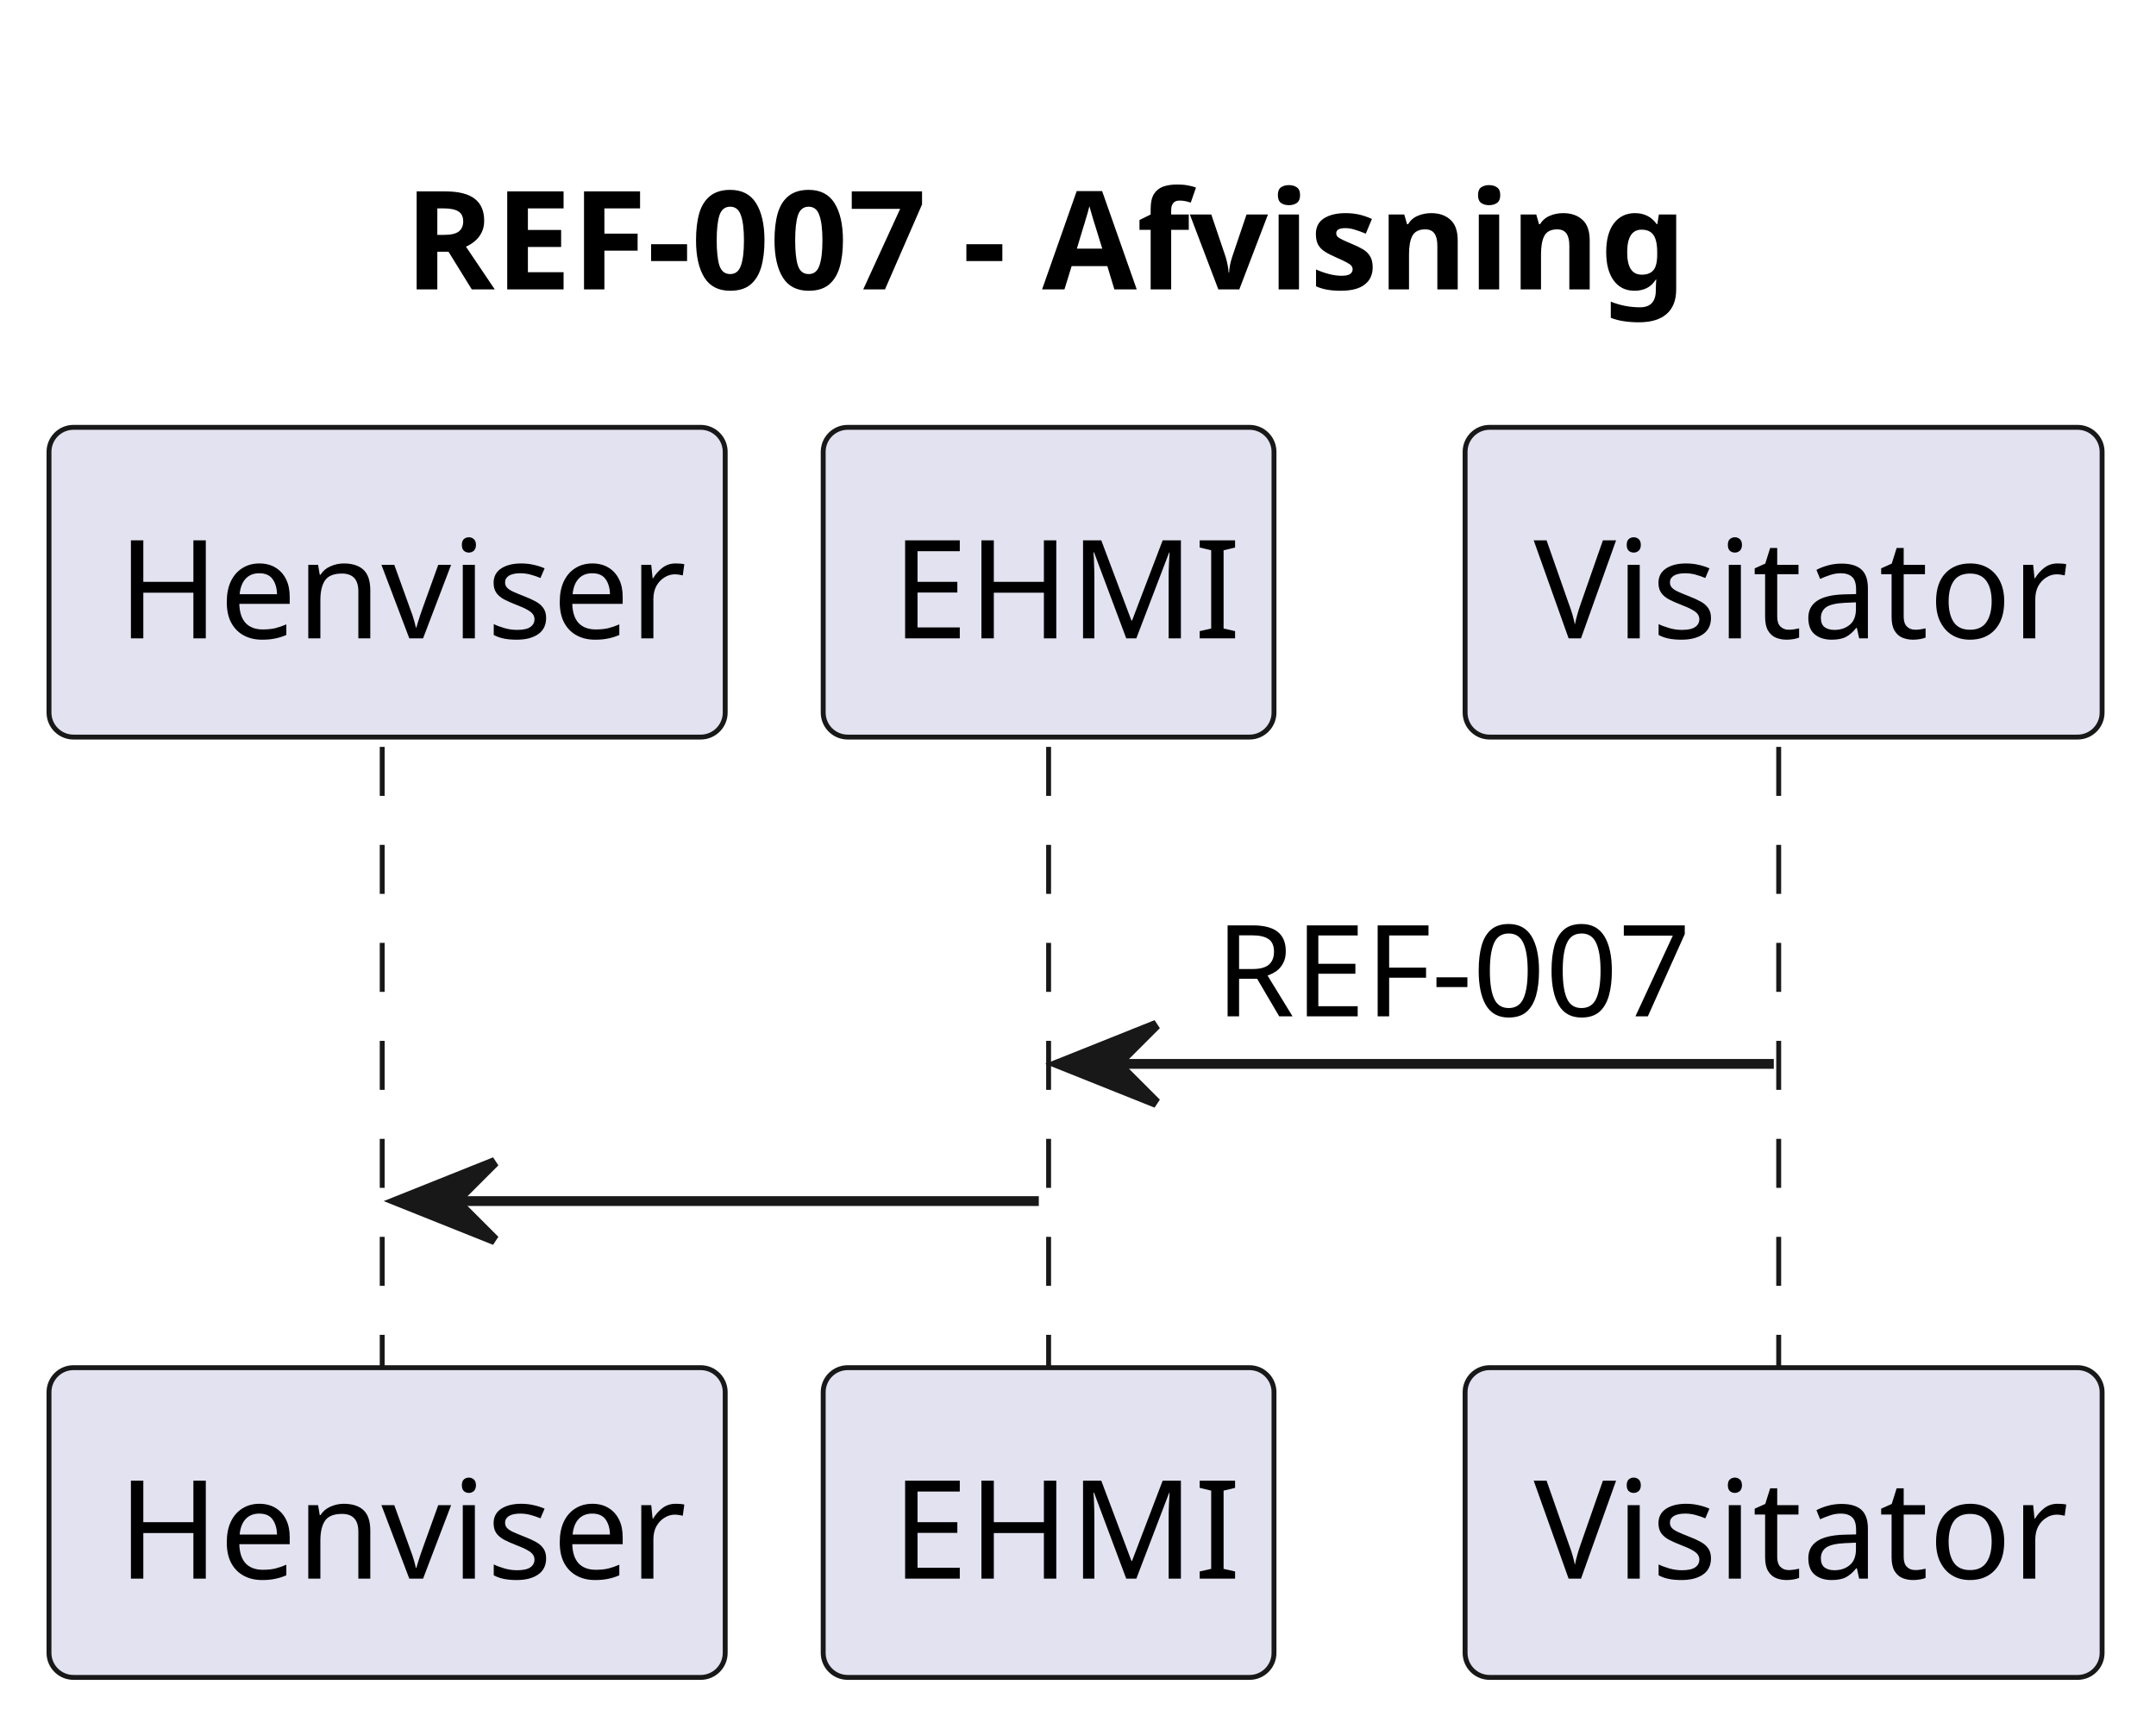
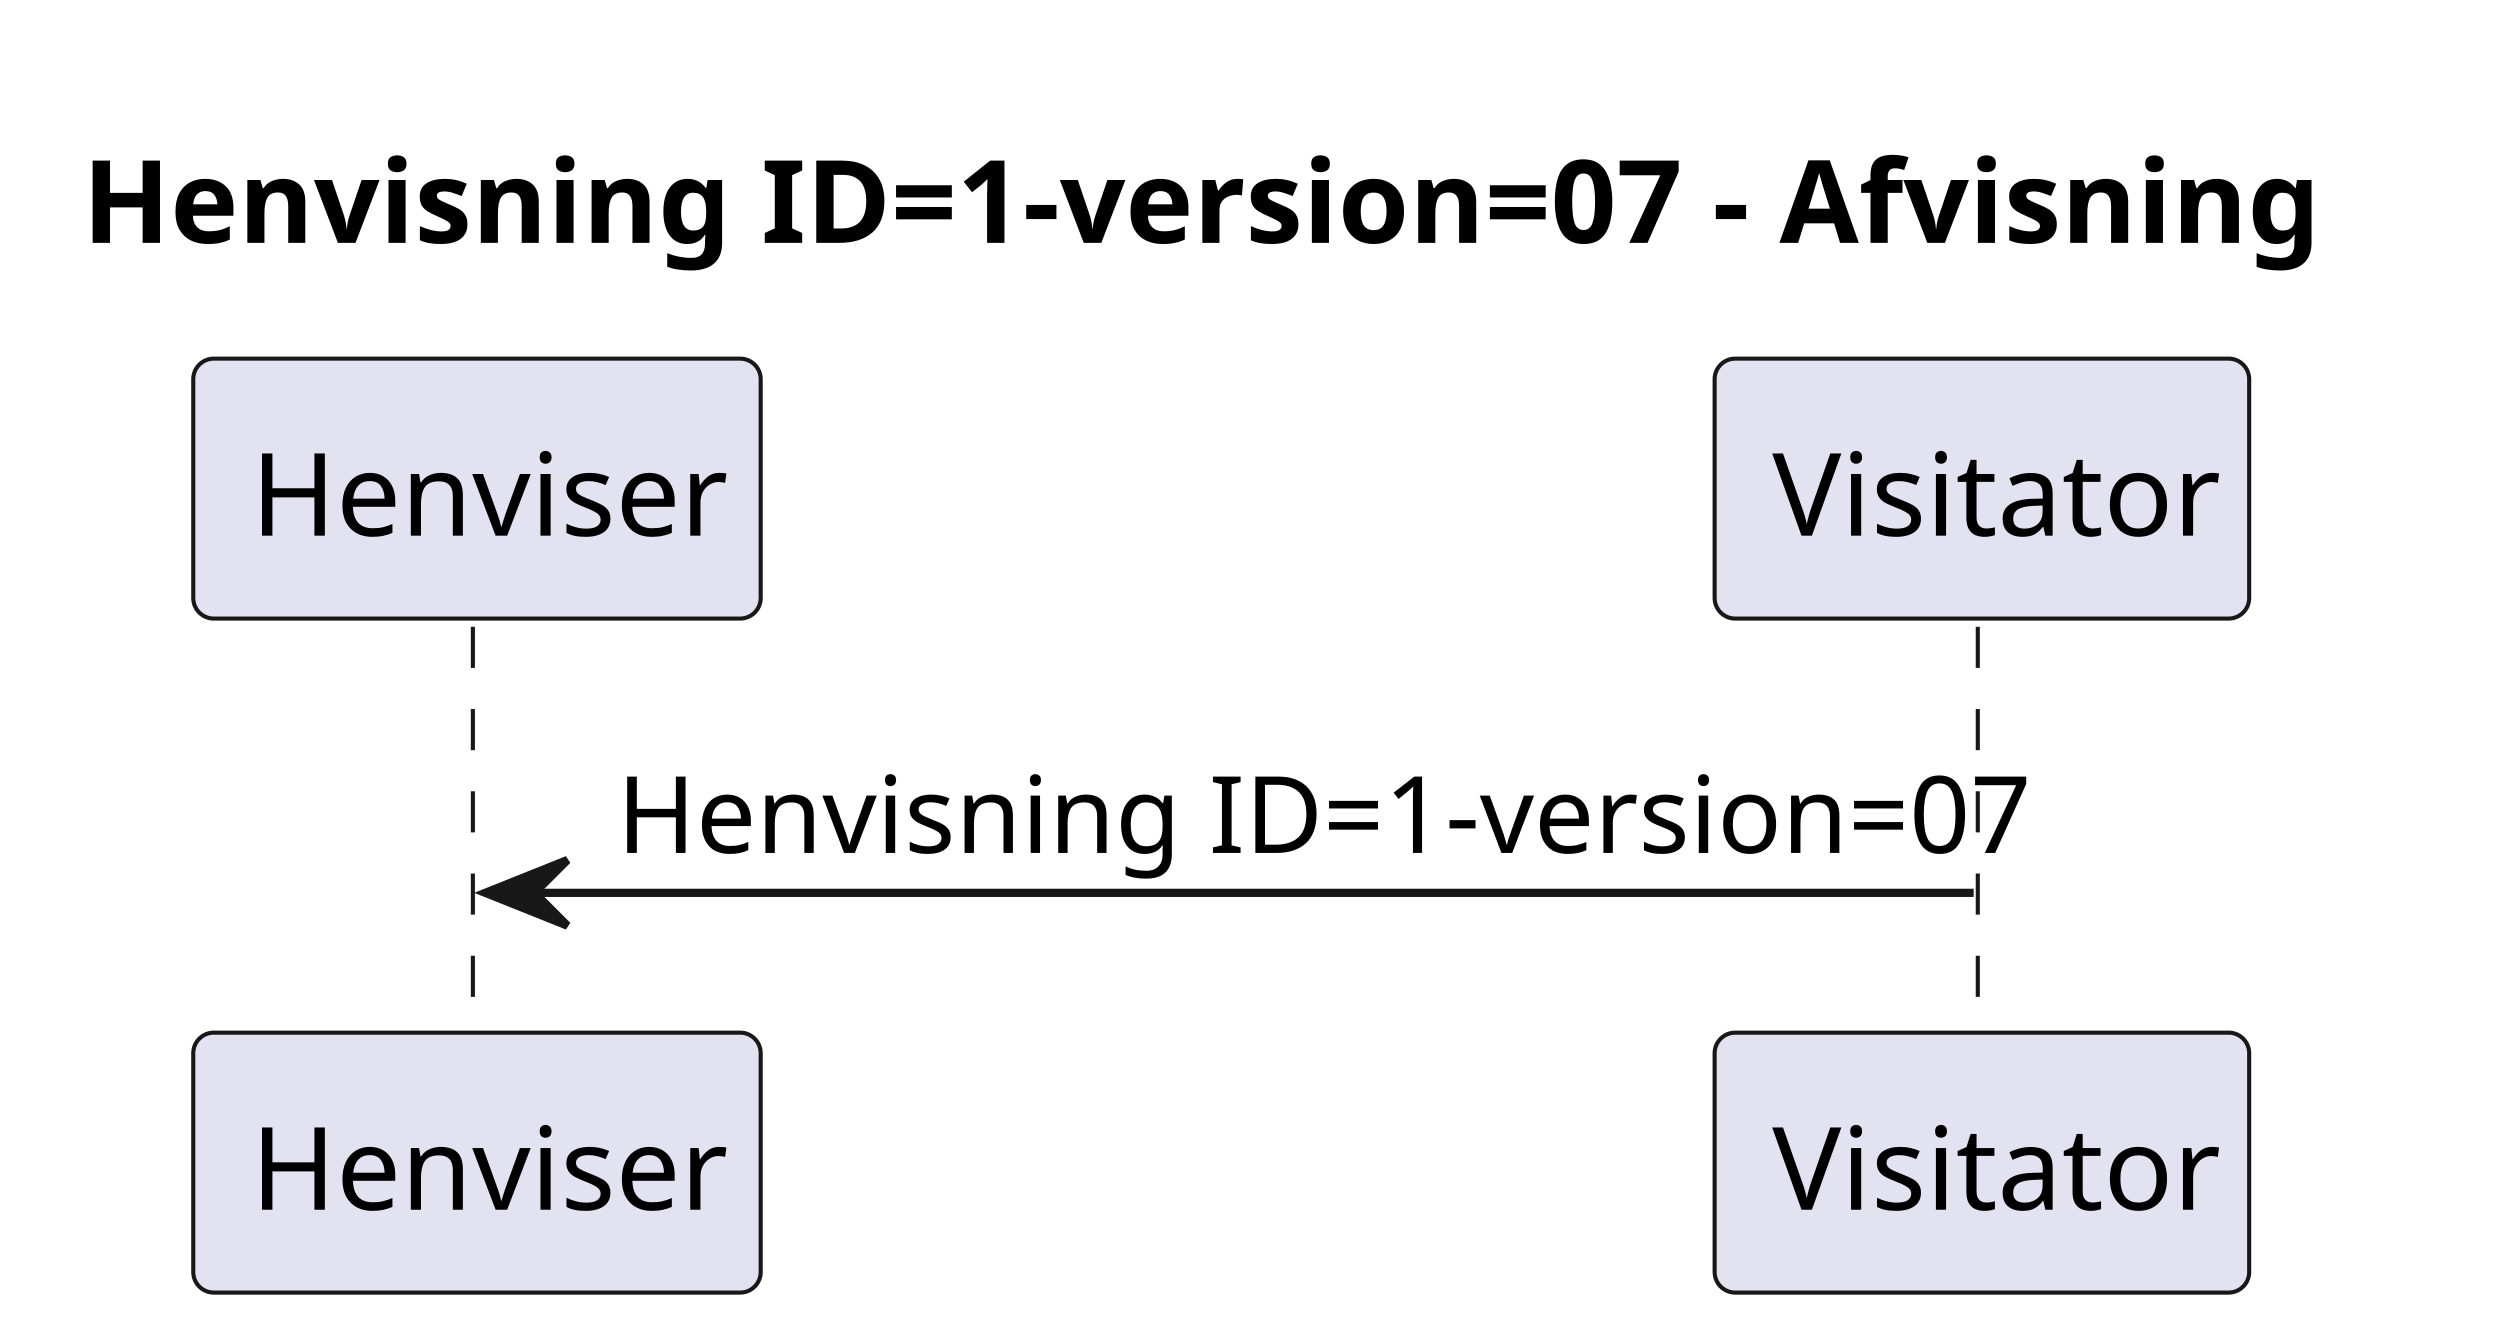
- <svg xmlns="http://www.w3.org/2000/svg" contentStyleType="text/css" height="177px" preserveAspectRatio="none" style="width:220px;height:177px;background:#FFFFFF;" version="1.1" viewBox="0 0 220 177" width="220px" zoomAndPan="magnify">
+ <svg xmlns="http://www.w3.org/2000/svg" contentStyleType="text/css" height="163px" preserveAspectRatio="none" style="width:304px;height:163px;background:#FFFFFF;" version="1.1" viewBox="0 0 304 163" width="304px" zoomAndPan="magnify">
  <defs />
  <g>
-     <text fill="#000000" font-family="sans-serif" font-size="14" font-weight="bold" lengthAdjust="spacing" textLength="136" x="41.25" y="29.533">REF-007 - Afvisning</text>
-     <line style="stroke:#181818;stroke-width:0.5;stroke-dasharray:5.0,5.0;" x1="39" x2="39" y1="76.219" y2="140.57" />
-     <line style="stroke:#181818;stroke-width:0.5;stroke-dasharray:5.0,5.0;" x1="107" x2="107" y1="76.219" y2="140.57" />
-     <line style="stroke:#181818;stroke-width:0.5;stroke-dasharray:5.0,5.0;" x1="181.5" x2="181.5" y1="76.219" y2="140.57" />
-     <rect fill="#E2E2F0" height="31.609" rx="2.5" ry="2.5" style="stroke:#181818;stroke-width:0.5;" width="69" x="5" y="43.609" />
-     <text fill="#000000" font-family="sans-serif" font-size="14" lengthAdjust="spacing" textLength="55" x="12" y="65.143">Henviser</text>
-     <rect fill="#E2E2F0" height="31.609" rx="2.5" ry="2.5" style="stroke:#181818;stroke-width:0.5;" width="69" x="5" y="139.57" />
-     <text fill="#000000" font-family="sans-serif" font-size="14" lengthAdjust="spacing" textLength="55" x="12" y="161.103">Henviser</text>
-     <rect fill="#E2E2F0" height="31.609" rx="2.5" ry="2.5" style="stroke:#181818;stroke-width:0.5;" width="46" x="84" y="43.609" />
-     <text fill="#000000" font-family="sans-serif" font-size="14" lengthAdjust="spacing" textLength="32" x="91" y="65.143">EHMI</text>
-     <rect fill="#E2E2F0" height="31.609" rx="2.5" ry="2.5" style="stroke:#181818;stroke-width:0.5;" width="46" x="84" y="139.57" />
-     <text fill="#000000" font-family="sans-serif" font-size="14" lengthAdjust="spacing" textLength="32" x="91" y="161.103">EHMI</text>
-     <rect fill="#E2E2F0" height="31.609" rx="2.5" ry="2.5" style="stroke:#181818;stroke-width:0.5;" width="65" x="149.5" y="43.609" />
-     <text fill="#000000" font-family="sans-serif" font-size="14" lengthAdjust="spacing" textLength="51" x="156.5" y="65.143">Visitator</text>
-     <rect fill="#E2E2F0" height="31.609" rx="2.5" ry="2.5" style="stroke:#181818;stroke-width:0.5;" width="65" x="149.5" y="139.57" />
-     <text fill="#000000" font-family="sans-serif" font-size="14" lengthAdjust="spacing" textLength="51" x="156.5" y="161.103">Visitator</text>
-     <polygon fill="#181818" points="118,104.57,108,108.57,118,112.57,114,108.57" style="stroke:#181818;stroke-width:1.0;" />
-     <line style="stroke:#181818;stroke-width:1.0;" x1="112" x2="181" y1="108.57" y2="108.57" />
-     <text fill="#000000" font-family="sans-serif" font-size="13" lengthAdjust="spacing" textLength="51" x="124" y="103.714">REF-007</text>
-     <polygon fill="#181818" points="50.5,118.57,40.5,122.57,50.5,126.57,46.5,122.57" style="stroke:#181818;stroke-width:1.0;" />
-     <line style="stroke:#181818;stroke-width:1.0;" x1="44.5" x2="106" y1="122.57" y2="122.57" />
+     <text fill="#000000" font-family="sans-serif" font-size="14" font-weight="bold" lengthAdjust="spacing" textLength="276" x="10" y="29.533">Henvisning ID=1-version=07 - Afvisning</text>
+     <line style="stroke:#181818;stroke-width:0.5;stroke-dasharray:5.0,5.0;" x1="57.5" x2="57.5" y1="76.219" y2="126.57" />
+     <line style="stroke:#181818;stroke-width:0.5;stroke-dasharray:5.0,5.0;" x1="240.5" x2="240.5" y1="76.219" y2="126.57" />
+     <rect fill="#E2E2F0" height="31.609" rx="2.5" ry="2.5" style="stroke:#181818;stroke-width:0.5;" width="69" x="23.5" y="43.609" />
+     <text fill="#000000" font-family="sans-serif" font-size="14" lengthAdjust="spacing" textLength="55" x="30.5" y="65.143">Henviser</text>
+     <rect fill="#E2E2F0" height="31.609" rx="2.5" ry="2.5" style="stroke:#181818;stroke-width:0.5;" width="69" x="23.5" y="125.57" />
+     <text fill="#000000" font-family="sans-serif" font-size="14" lengthAdjust="spacing" textLength="55" x="30.5" y="147.103">Henviser</text>
+     <rect fill="#E2E2F0" height="31.609" rx="2.5" ry="2.5" style="stroke:#181818;stroke-width:0.5;" width="65" x="208.5" y="43.609" />
+     <text fill="#000000" font-family="sans-serif" font-size="14" lengthAdjust="spacing" textLength="51" x="215.5" y="65.143">Visitator</text>
+     <rect fill="#E2E2F0" height="31.609" rx="2.5" ry="2.5" style="stroke:#181818;stroke-width:0.5;" width="65" x="208.5" y="125.57" />
+     <text fill="#000000" font-family="sans-serif" font-size="14" lengthAdjust="spacing" textLength="51" x="215.5" y="147.103">Visitator</text>
+     <polygon fill="#181818" points="69,104.57,59,108.57,69,112.57,65,108.57" style="stroke:#181818;stroke-width:1.0;" />
+     <line style="stroke:#181818;stroke-width:1.0;" x1="63" x2="240" y1="108.57" y2="108.57" />
+     <text fill="#000000" font-family="sans-serif" font-size="13" lengthAdjust="spacing" textLength="159" x="75" y="103.714">Henvisning ID=1-version=07</text>
  </g>
</svg>
